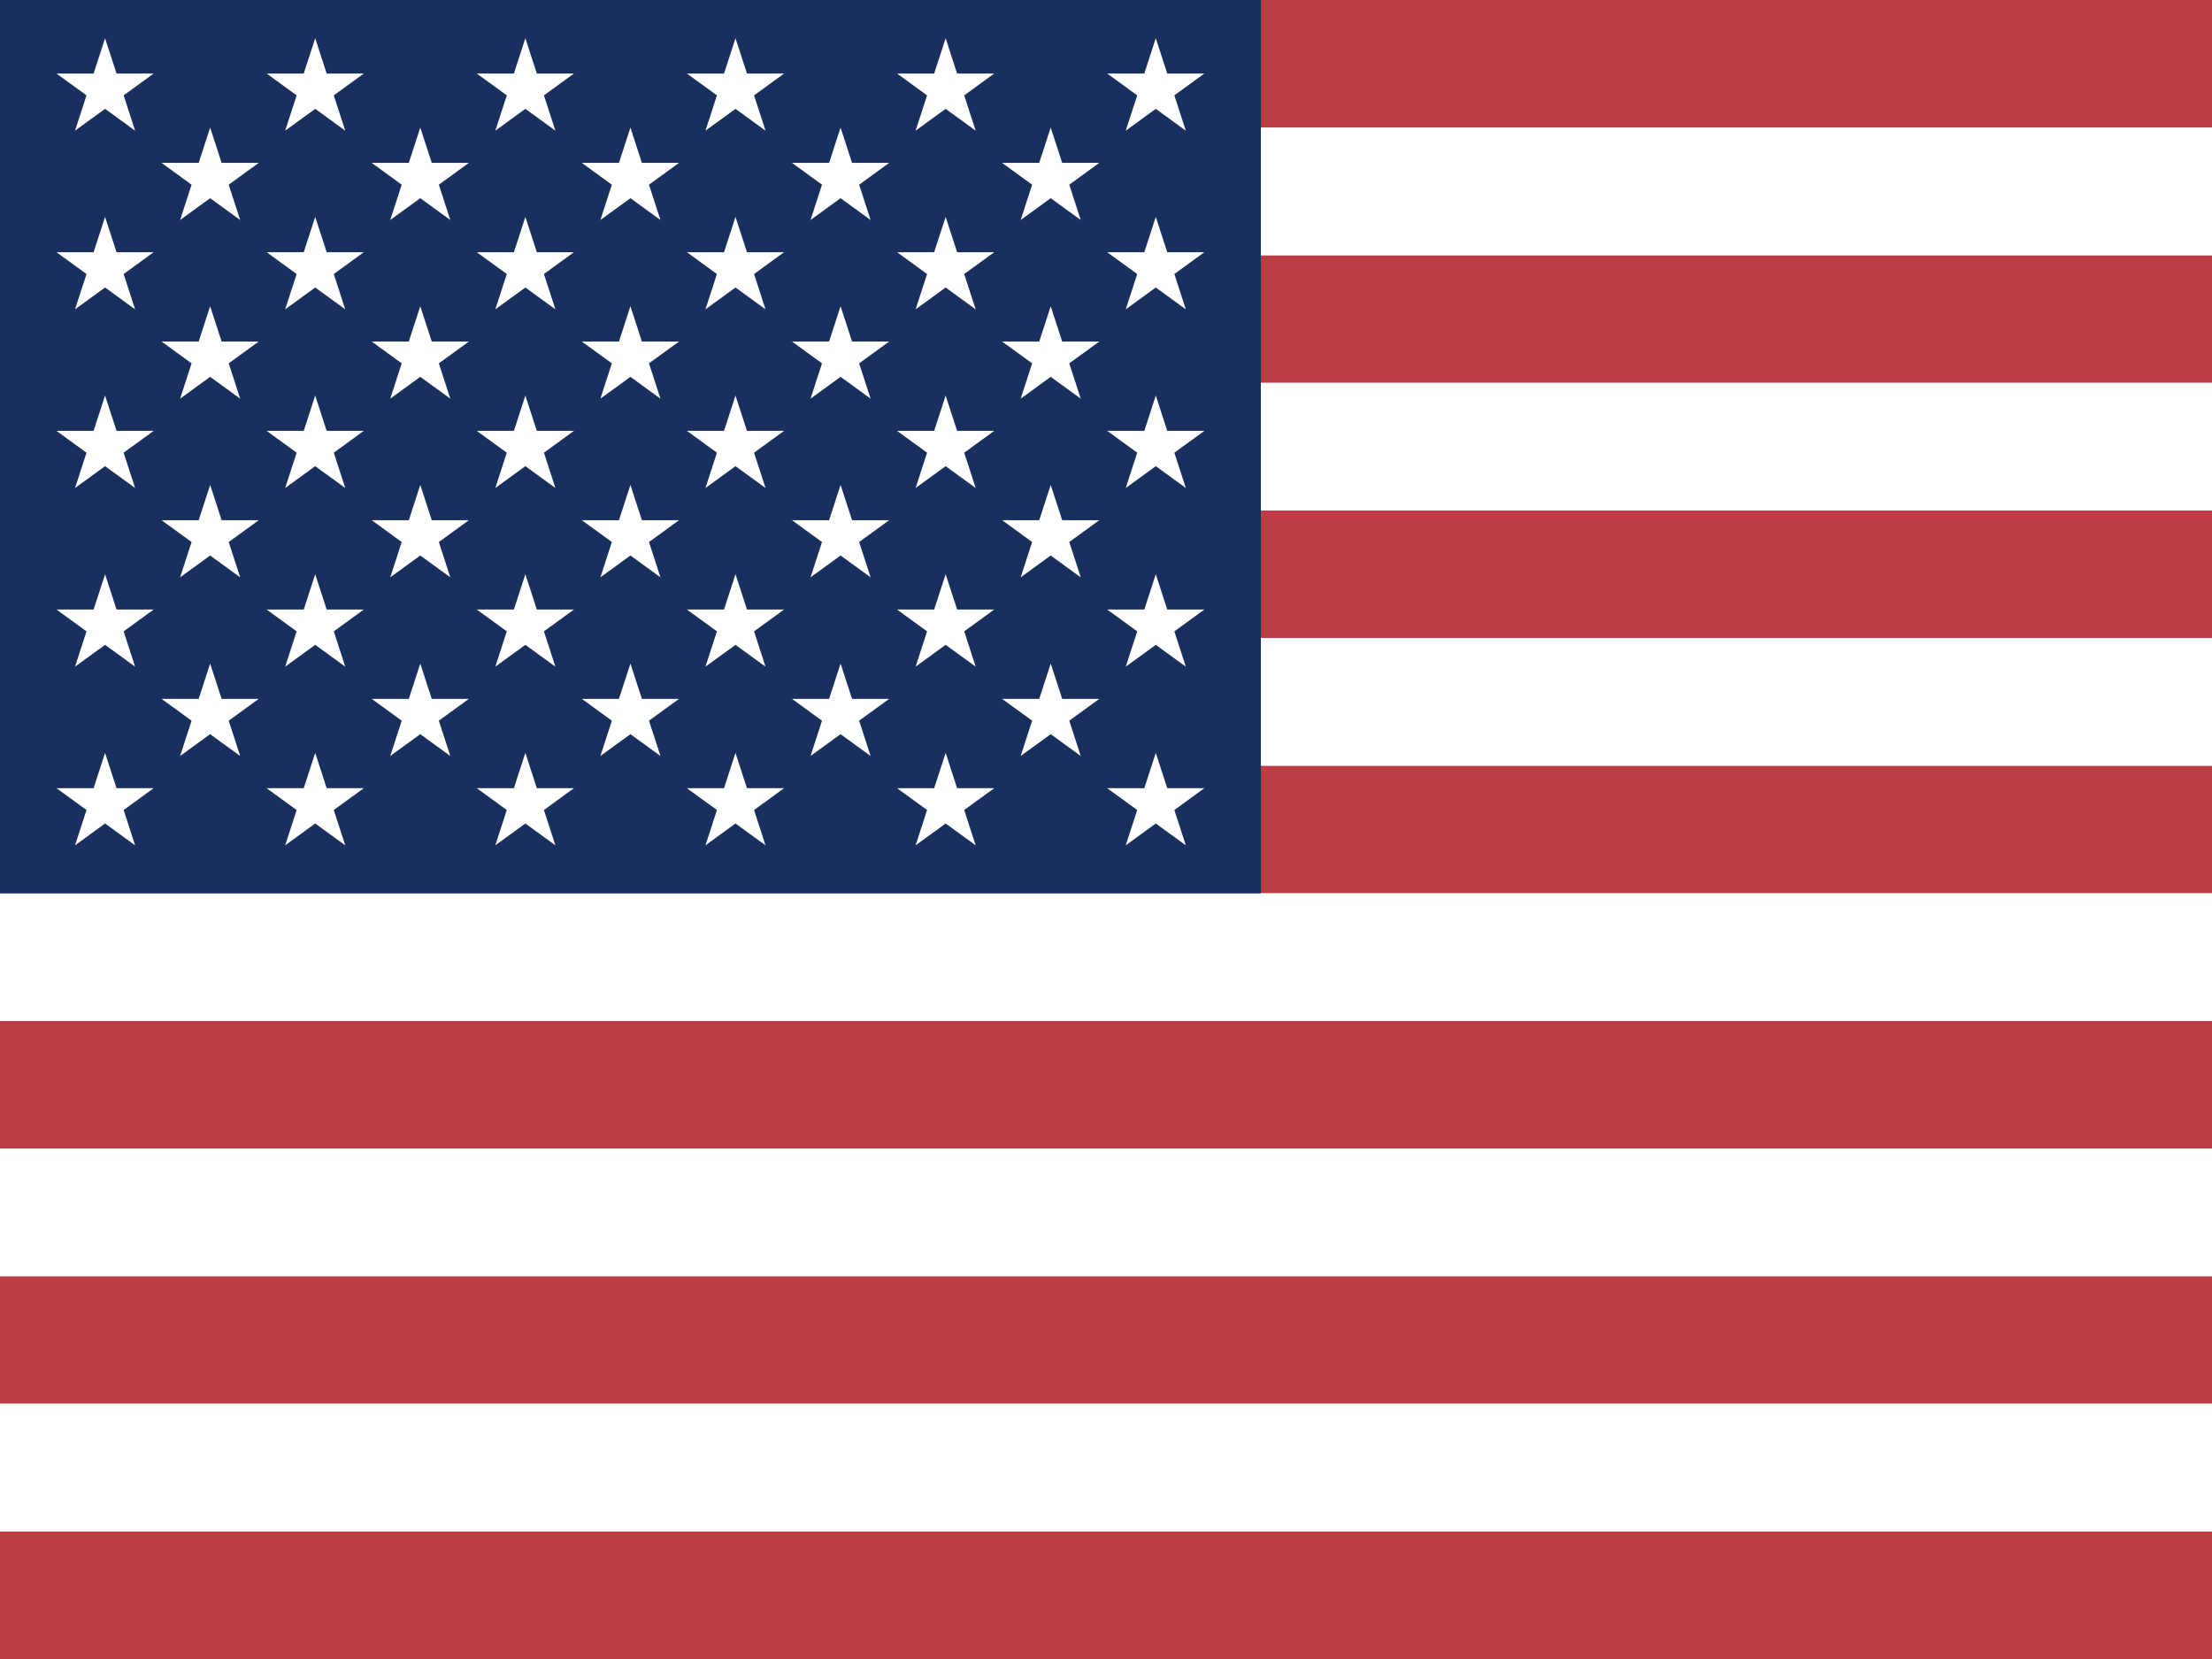
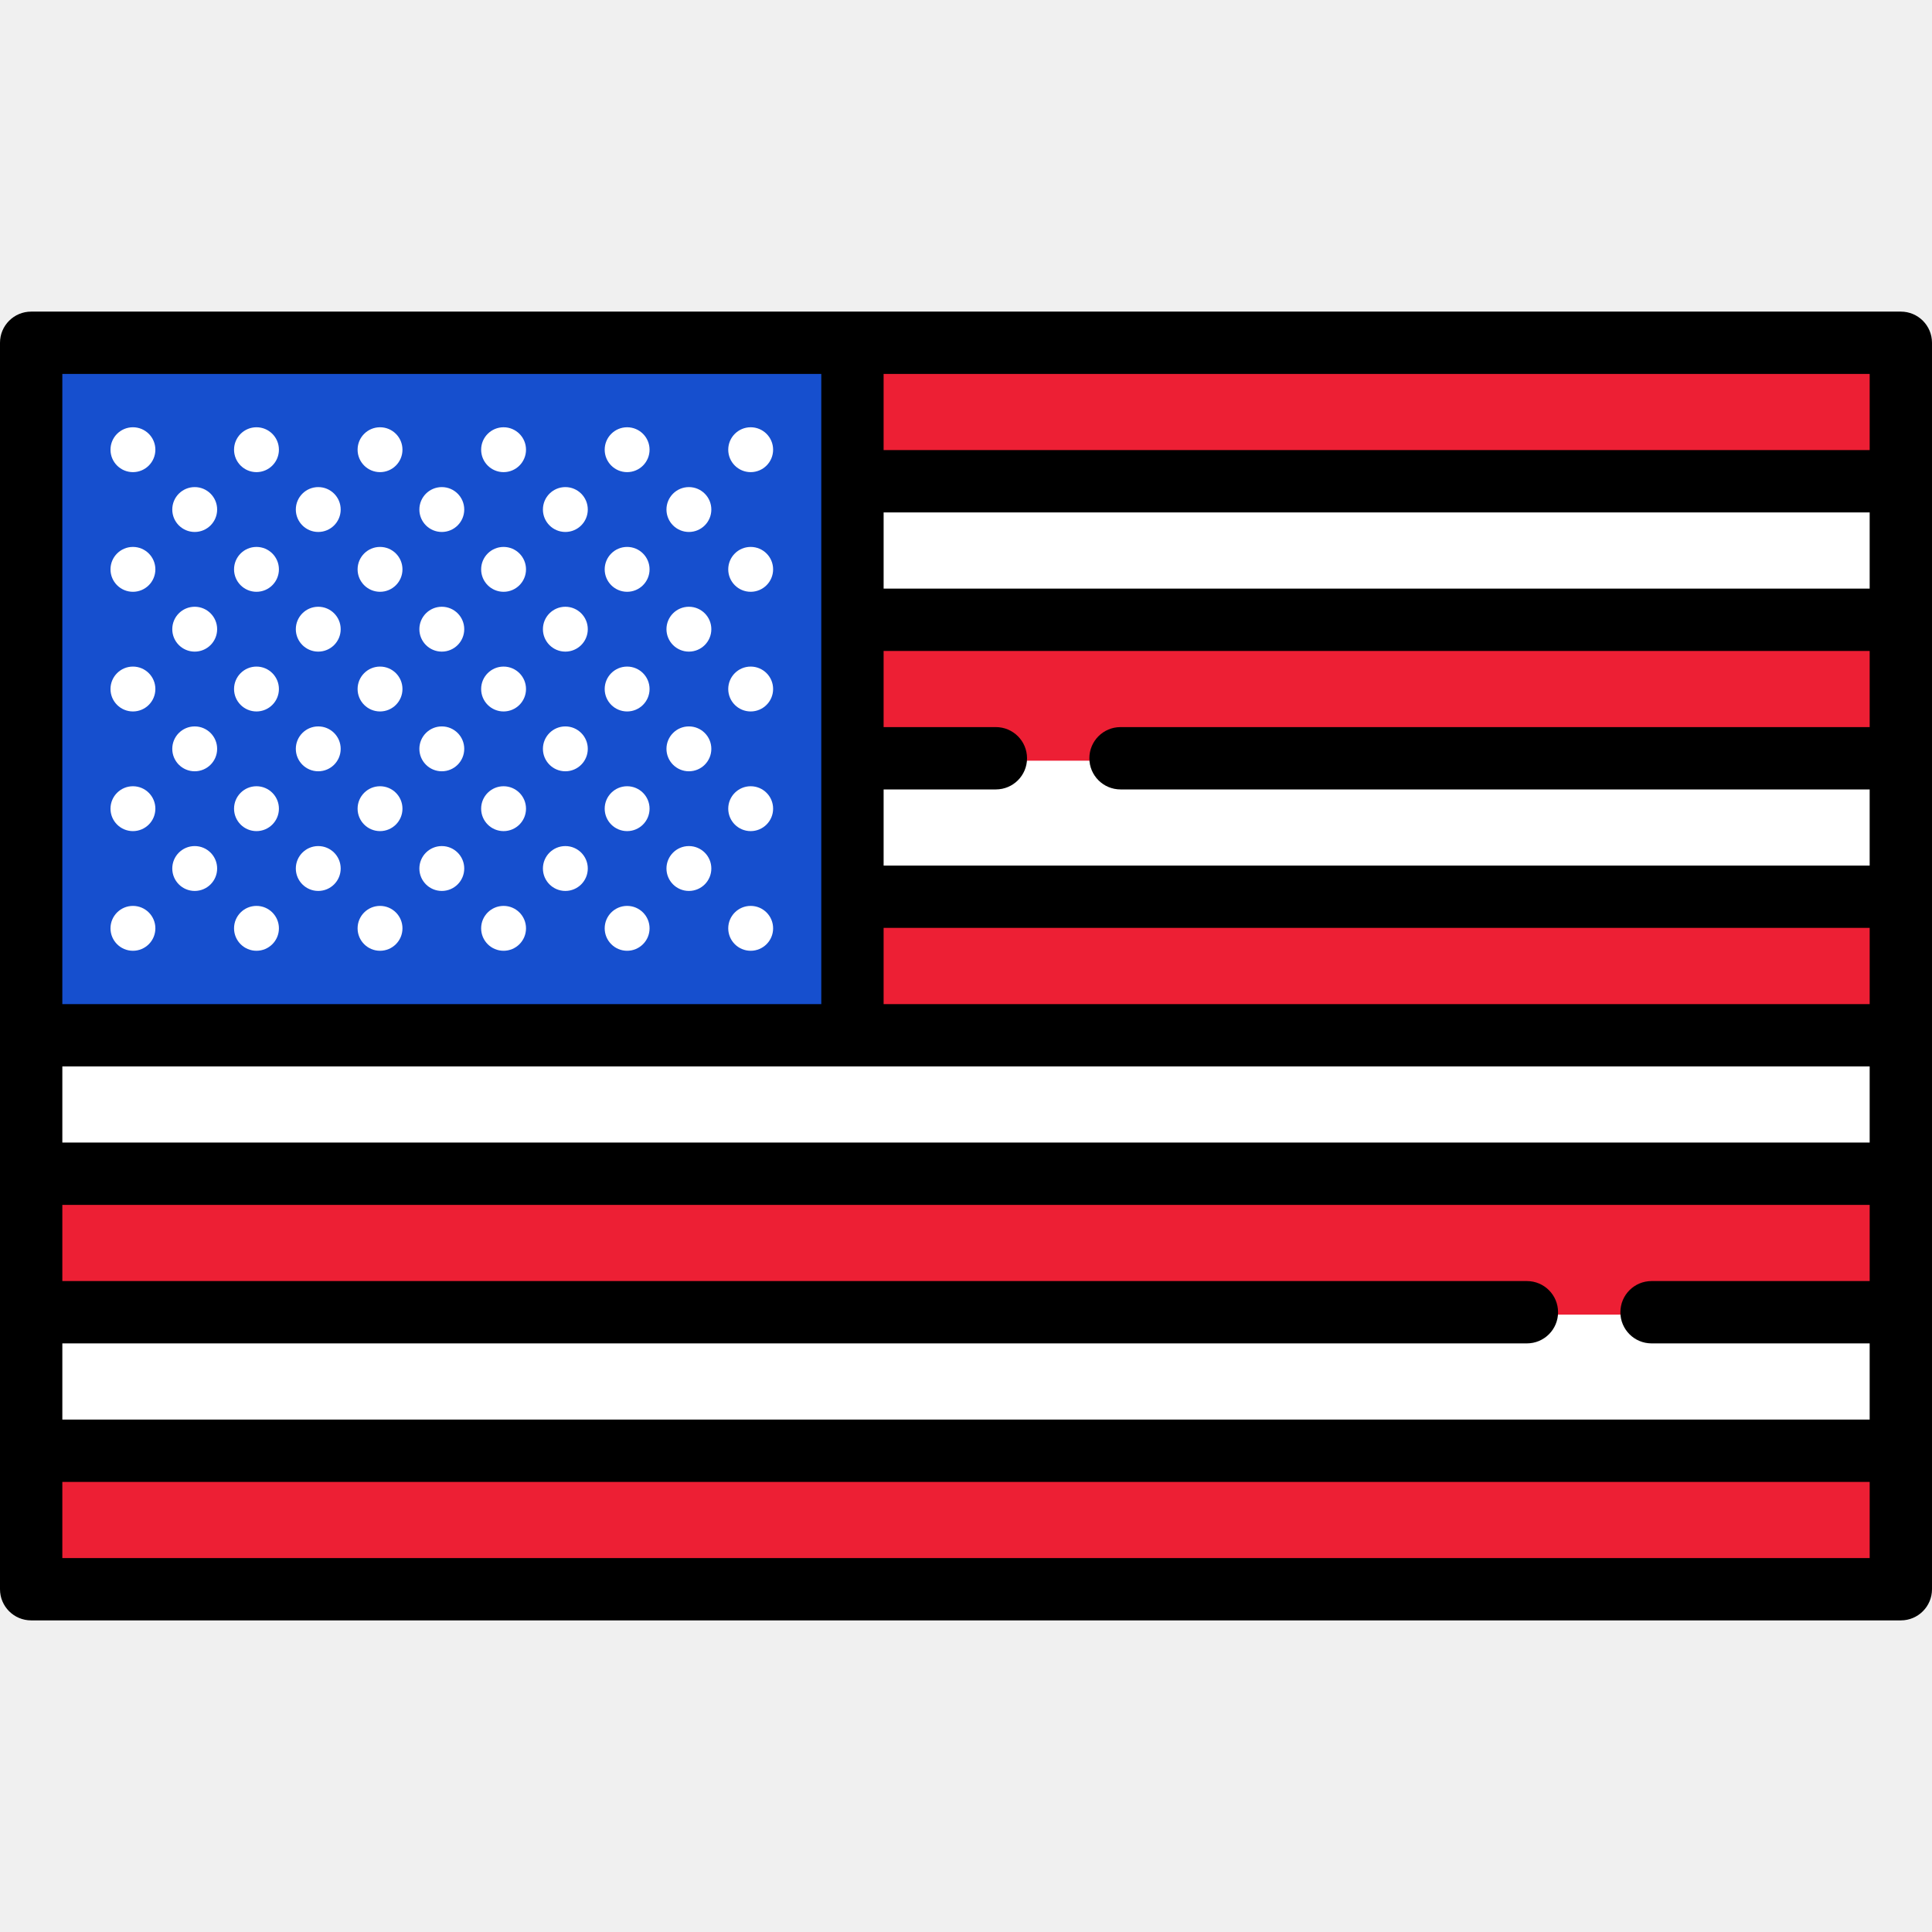
- <svg xmlns="http://www.w3.org/2000/svg" height="480" width="640" viewBox="0 0 640 480">
-   <g fill-rule="evenodd" transform="scale(.9375)">
-     <g stroke-width="1pt">
-       <path d="M0 0h972.81v39.385H0zm0 78.77h972.81v39.385H0zm0 78.77h972.81v39.385H0zm0 78.77h972.81v39.385H0zm0 78.77h972.81v39.385H0zm0 78.77h972.81v39.385H0zm0 78.77h972.81v39.385H0z" fill="#bd3d44" />
-       <path d="M0 39.385h972.81V78.77H0zm0 78.77h972.81v39.385H0zm0 78.77h972.81v39.385H0zm0 78.77h972.81v39.385H0zm0 78.77h972.81v39.385H0zm0 78.77h972.81v39.385H0z" fill="#fff" />
-     </g>
-     <path fill="#192f5d" d="M0 0h389.12v275.69H0z" />
-     <g fill="#fff">
-       <path d="M32.427 11.8l3.54 10.896h11.458l-9.27 6.735 3.541 10.896-9.27-6.734-9.268 6.734 3.54-10.896-9.269-6.735h11.457zm64.853 0l3.541 10.896h11.458l-9.27 6.735 3.541 10.896-9.27-6.734-9.268 6.734 3.54-10.896-9.269-6.735H93.74zm64.856 0l3.54 10.896h11.458l-9.27 6.735 3.541 10.896-9.269-6.734-9.269 6.734 3.54-10.896-9.269-6.735h11.458zm64.852 0l3.54 10.896h11.457l-9.269 6.735 3.54 10.896-9.268-6.734-9.27 6.734 3.541-10.896-9.27-6.735h11.458zm64.855 0l3.54 10.896h11.458l-9.27 6.735 3.541 10.896-9.27-6.734-9.268 6.734 3.54-10.896-9.269-6.735h11.457zm64.855 0l3.54 10.896h11.458l-9.27 6.735 3.541 10.896-9.269-6.734-9.27 6.734 3.542-10.896-9.27-6.735h11.458zM64.855 39.37l3.54 10.896h11.458L70.583 57l3.542 10.897-9.27-6.734-9.269 6.734L59.126 57l-9.269-6.734h11.458zm64.852 0l3.54 10.896h11.457L135.435 57l3.54 10.897-9.268-6.734-9.27 6.734L123.978 57l-9.27-6.734h11.458zm64.855 0l3.54 10.896h11.458L200.29 57l3.541 10.897-9.27-6.734-9.268 6.734L188.833 57l-9.269-6.734h11.457zm64.855 0l3.54 10.896h11.458L265.145 57l3.541 10.897-9.269-6.734-9.27 6.734L253.69 57l-9.27-6.734h11.458zm64.852 0l3.54 10.896h11.457L329.997 57l3.54 10.897-9.268-6.734-9.27 6.734L318.54 57l-9.27-6.734h11.458zM32.427 66.939l3.54 10.896h11.458l-9.27 6.735 3.541 10.896-9.27-6.734-9.268 6.734 3.54-10.896-9.269-6.735h11.457zm64.853 0l3.541 10.896h11.458l-9.27 6.735 3.541 10.896-9.27-6.734-9.268 6.734 3.54-10.896-9.269-6.735H93.74zm64.856 0l3.54 10.896h11.458l-9.27 6.735 3.541 10.896-9.269-6.734-9.269 6.734 3.54-10.896-9.269-6.735h11.458zm64.852 0l3.54 10.896h11.457l-9.269 6.735 3.54 10.896-9.268-6.734-9.27 6.734 3.541-10.896-9.27-6.735h11.458zm64.855 0l3.54 10.896h11.458l-9.27 6.735 3.541 10.896-9.27-6.734-9.268 6.734 3.54-10.896-9.269-6.735h11.457zm64.855 0l3.54 10.896h11.458l-9.27 6.735 3.541 10.896-9.269-6.734-9.27 6.734 3.542-10.896-9.27-6.735h11.458zM64.855 94.508l3.54 10.897h11.458l-9.27 6.734 3.542 10.897-9.27-6.734-9.269 6.734 3.54-10.897-9.269-6.734h11.458zm64.852 0l3.54 10.897h11.457l-9.269 6.734 3.54 10.897-9.268-6.734-9.27 6.734 3.541-10.897-9.27-6.734h11.458zm64.855 0l3.54 10.897h11.458l-9.27 6.734 3.541 10.897-9.27-6.734-9.268 6.734 3.54-10.897-9.269-6.734h11.457zm64.855 0l3.54 10.897h11.458l-9.27 6.734 3.541 10.897-9.269-6.734-9.27 6.734 3.542-10.897-9.27-6.734h11.458zm64.852 0l3.54 10.897h11.457l-9.269 6.734 3.54 10.897-9.268-6.734-9.27 6.734 3.541-10.897-9.27-6.734h11.458zM32.427 122.078l3.54 10.896h11.458l-9.27 6.735 3.541 10.896-9.27-6.734-9.268 6.734 3.54-10.896-9.269-6.735h11.457zm64.853 0l3.541 10.896h11.458l-9.27 6.735 3.541 10.896-9.27-6.734-9.268 6.734 3.54-10.896-9.269-6.735H93.74zm64.856 0l3.54 10.896h11.458l-9.27 6.735 3.541 10.896-9.269-6.734-9.269 6.734 3.54-10.896-9.269-6.735h11.458zm64.852 0l3.54 10.896h11.457l-9.269 6.735 3.54 10.896-9.268-6.734-9.27 6.734 3.541-10.896-9.27-6.735h11.458zm64.855 0l3.54 10.896h11.458l-9.27 6.735 3.541 10.896-9.27-6.734-9.268 6.734 3.54-10.896-9.269-6.735h11.457zm64.855 0l3.54 10.896h11.458l-9.27 6.735 3.541 10.896-9.269-6.734-9.27 6.734 3.542-10.896-9.27-6.735h11.458zM64.855 149.647l3.54 10.897h11.458l-9.27 6.734 3.542 10.897-9.27-6.734-9.269 6.734 3.54-10.897-9.269-6.734h11.458zm64.852 0l3.54 10.897h11.457l-9.269 6.734 3.54 10.897-9.268-6.734-9.27 6.734 3.541-10.897-9.27-6.734h11.458zm64.855 0l3.54 10.897h11.458l-9.27 6.734 3.541 10.897-9.27-6.734-9.268 6.734 3.54-10.897-9.269-6.734h11.457zm64.855 0l3.54 10.897h11.458l-9.27 6.734 3.541 10.897-9.269-6.734-9.27 6.734 3.542-10.897-9.27-6.734h11.458zm64.852 0l3.54 10.897h11.457l-9.269 6.734 3.54 10.897-9.268-6.734-9.27 6.734 3.541-10.897-9.27-6.734h11.458z" />
-       <g>
-         <path d="M32.427 177.217l3.54 10.896h11.458l-9.27 6.735 3.541 10.896-9.27-6.734-9.268 6.734 3.54-10.896-9.269-6.735h11.457zm64.853 0l3.541 10.896h11.458l-9.27 6.735 3.541 10.896-9.27-6.734-9.268 6.734 3.54-10.896-9.269-6.735H93.74zm64.856 0l3.54 10.896h11.458l-9.27 6.735 3.541 10.896-9.269-6.734-9.269 6.734 3.54-10.896-9.269-6.735h11.458zm64.852 0l3.54 10.896h11.457l-9.269 6.735 3.54 10.896-9.268-6.734-9.27 6.734 3.541-10.896-9.27-6.735h11.458zm64.855 0l3.54 10.896h11.458l-9.27 6.735 3.541 10.896-9.27-6.734-9.268 6.734 3.54-10.896-9.269-6.735h11.457zm64.855 0l3.54 10.896h11.458l-9.27 6.735 3.541 10.896-9.269-6.734-9.27 6.734 3.542-10.896-9.27-6.735h11.458zM64.855 204.786l3.54 10.897h11.458l-9.27 6.734 3.542 10.897-9.27-6.734-9.269 6.734 3.54-10.897-9.269-6.734h11.458zm64.852 0l3.54 10.897h11.457l-9.269 6.734 3.54 10.897-9.268-6.734-9.27 6.734 3.541-10.897-9.27-6.734h11.458zm64.855 0l3.54 10.897h11.458l-9.27 6.734 3.541 10.897-9.27-6.734-9.268 6.734 3.54-10.897-9.269-6.734h11.457zm64.855 0l3.54 10.897h11.458l-9.27 6.734 3.541 10.897-9.269-6.734-9.27 6.734 3.542-10.897-9.27-6.734h11.458zm64.852 0l3.54 10.897h11.457l-9.269 6.734 3.54 10.897-9.268-6.734-9.27 6.734 3.541-10.897-9.27-6.734h11.458z" />
-       </g>
-       <g>
-         <path d="M32.427 232.356l3.54 10.896h11.458l-9.27 6.735 3.541 10.896-9.27-6.734-9.268 6.734 3.54-10.896-9.269-6.735h11.457zm64.853 0l3.541 10.896h11.458l-9.27 6.735 3.541 10.896-9.27-6.734-9.268 6.734 3.54-10.896-9.269-6.735H93.74zm64.856 0l3.54 10.896h11.458l-9.27 6.735 3.541 10.896-9.269-6.734-9.269 6.734 3.54-10.896-9.269-6.735h11.458zm64.852 0l3.54 10.896h11.457l-9.269 6.735 3.54 10.896-9.268-6.734-9.27 6.734 3.541-10.896-9.27-6.735h11.458zm64.855 0l3.54 10.896h11.458l-9.27 6.735 3.541 10.896-9.27-6.734-9.268 6.734 3.54-10.896-9.269-6.735h11.457zm64.855 0l3.54 10.896h11.458l-9.27 6.735 3.541 10.896-9.269-6.734-9.27 6.734 3.542-10.896-9.27-6.735h11.458z" />
-       </g>
-     </g>
+ <svg xmlns="http://www.w3.org/2000/svg" version="1.1" id="Capa_1" x="0px" y="0px" width="800px" height="800px" viewBox="0 0 800 800" enable-background="new 0 0 800 800" xml:space="preserve">
+   <g>
+     <path fill="#FFFFFF" d="M412.37,326.882h-46.486v31.535h408.31v-31.535H463.982c-7.126,0-12.902-5.775-12.902-12.903h-25.807   C425.273,321.106,419.496,326.882,412.37,326.882z" />
+     <path fill="#FFFFFF" d="M645.161,543.363c0,7.128-5.777,12.903-12.903,12.903H25.807v31.553h748.387v-31.553h-90.322   c-7.126,0-12.903-5.775-12.903-12.903l0,0H645.161L645.161,543.363z" />
+     <rect x="25.807" y="441.583" fill="#FFFFFF" width="748.387" height="31.535" />
+     <rect x="365.884" y="212.181" fill="#FFFFFF" width="408.31" height="31.553" />
+     <rect x="24.807" y="612.626" fill="#ED1F34" width="750.387" height="33.535" />
+     <rect x="25.807" y="613.626" fill="#ED1F34" width="748.387" height="31.535" />
+     <path fill="#ED1F34" d="M644.161,544.363v-1c0-6.563-5.34-11.903-11.903-11.903H24.807v-33.535h750.387v33.535h-91.322   c-6.563,0-11.903,5.34-11.903,11.903v1H644.161z" />
+     <path fill="#ED1F34" d="M25.807,498.925v31.535h606.451c7.126,0,12.903,5.775,12.903,12.903h25.807   c0-7.128,5.777-12.903,12.903-12.903h90.322v-31.535H25.807z" />
+     <rect x="364.884" y="383.224" fill="#ED1F34" width="410.31" height="33.553" />
+     <rect x="365.884" y="384.224" fill="#ED1F34" width="408.31" height="31.553" />
+     <path fill="#ED1F34" d="M424.273,314.979v-1c0-6.563-5.34-11.903-11.903-11.903h-47.486V268.54h410.31v33.535H463.982   c-6.563,0-11.902,5.34-11.902,11.903v1H424.273z" />
+     <path fill="#ED1F34" d="M365.884,269.54v31.535h46.486c7.126,0,12.903,5.775,12.903,12.903h25.807   c0-7.128,5.776-12.903,12.902-12.903h310.211V269.54H365.884z" />
+     <rect x="364.884" y="153.839" fill="#ED1F34" width="410.31" height="33.535" />
+     <rect x="365.884" y="154.839" fill="#ED1F34" width="408.31" height="31.535" />
+     <path fill="#164FCE" d="M24.807,416.776V153.839h316.271v262.938H24.807z M310.839,376.114c-4.571,0-8.29,3.719-8.29,8.291   s3.719,8.291,8.29,8.291s8.29-3.719,8.29-8.291S315.41,376.114,310.839,376.114z M259.68,376.114c-4.571,0-8.291,3.719-8.291,8.291   s3.719,8.291,8.291,8.291s8.29-3.719,8.29-8.291S264.251,376.114,259.68,376.114z M208.521,376.114   c-4.571,0-8.291,3.719-8.291,8.291s3.719,8.291,8.291,8.291s8.29-3.719,8.29-8.291S213.093,376.114,208.521,376.114z    M157.363,376.114c-4.571,0-8.291,3.719-8.291,8.291s3.719,8.291,8.291,8.291s8.29-3.719,8.29-8.291   S161.934,376.114,157.363,376.114z M106.204,376.114c-4.571,0-8.291,3.719-8.291,8.291s3.719,8.291,8.291,8.291   s8.29-3.719,8.29-8.291S110.775,376.114,106.204,376.114z M55.045,376.114c-4.571,0-8.29,3.719-8.29,8.291s3.719,8.291,8.29,8.291   s8.291-3.719,8.291-8.291S59.616,376.114,55.045,376.114z M285.259,351.34c-4.571,0-8.29,3.719-8.29,8.29s3.719,8.291,8.29,8.291   s8.291-3.719,8.291-8.291S289.831,351.34,285.259,351.34z M234.101,351.34c-4.571,0-8.29,3.719-8.29,8.29s3.719,8.291,8.29,8.291   s8.291-3.719,8.291-8.291S238.672,351.34,234.101,351.34z M182.942,351.34c-4.571,0-8.291,3.719-8.291,8.29   s3.719,8.291,8.291,8.291s8.291-3.719,8.291-8.291S187.513,351.34,182.942,351.34z M131.783,351.34   c-4.571,0-8.291,3.719-8.291,8.29s3.719,8.291,8.291,8.291s8.291-3.719,8.291-8.291S136.354,351.34,131.783,351.34z M80.625,351.34   c-4.571,0-8.291,3.719-8.291,8.29s3.719,8.291,8.291,8.291s8.291-3.719,8.291-8.291S85.196,351.34,80.625,351.34z M310.839,326.565   c-4.571,0-8.29,3.718-8.29,8.289c0,4.571,3.719,8.291,8.29,8.291s8.29-3.719,8.29-8.291   C319.129,330.284,315.41,326.565,310.839,326.565z M259.68,326.565c-4.571,0-8.291,3.718-8.291,8.289   c0,4.571,3.719,8.291,8.291,8.291s8.29-3.719,8.29-8.291C267.97,330.284,264.251,326.565,259.68,326.565z M208.521,326.565   c-4.571,0-8.291,3.718-8.291,8.289c0,4.571,3.719,8.291,8.291,8.291s8.29-3.719,8.29-8.291   C216.812,330.284,213.093,326.565,208.521,326.565z M157.363,326.565c-4.571,0-8.291,3.718-8.291,8.289   c0,4.571,3.719,8.291,8.291,8.291s8.29-3.719,8.29-8.291C165.653,330.284,161.934,326.565,157.363,326.565z M106.204,326.565   c-4.571,0-8.291,3.718-8.291,8.289c0,4.571,3.719,8.291,8.291,8.291s8.29-3.719,8.29-8.291   C114.494,330.284,110.775,326.565,106.204,326.565z M55.045,326.565c-4.571,0-8.29,3.718-8.29,8.289   c0,4.571,3.719,8.291,8.29,8.291s8.291-3.719,8.291-8.291C63.335,330.284,59.616,326.565,55.045,326.565z M285.259,301.792   c-4.571,0-8.29,3.719-8.29,8.29s3.719,8.291,8.29,8.291s8.291-3.719,8.291-8.291S289.831,301.792,285.259,301.792z    M234.101,301.792c-4.571,0-8.29,3.719-8.29,8.29s3.719,8.291,8.29,8.291s8.291-3.719,8.291-8.291S238.672,301.792,234.101,301.792   z M182.942,301.792c-4.571,0-8.291,3.719-8.291,8.29s3.719,8.291,8.291,8.291s8.291-3.719,8.291-8.291   S187.513,301.792,182.942,301.792z M131.783,301.792c-4.571,0-8.291,3.719-8.291,8.29s3.719,8.291,8.291,8.291   s8.291-3.719,8.291-8.291S136.354,301.792,131.783,301.792z M80.625,301.792c-4.571,0-8.291,3.719-8.291,8.29   s3.719,8.291,8.291,8.291s8.291-3.719,8.291-8.291S85.196,301.792,80.625,301.792z M310.839,277.017   c-4.571,0-8.29,3.719-8.29,8.291s3.719,8.29,8.29,8.29s8.29-3.719,8.29-8.29S315.41,277.017,310.839,277.017z M259.68,277.017   c-4.571,0-8.291,3.719-8.291,8.291s3.719,8.29,8.291,8.29s8.29-3.719,8.29-8.29S264.251,277.017,259.68,277.017z M208.521,277.017   c-4.571,0-8.291,3.719-8.291,8.291s3.719,8.29,8.291,8.29s8.29-3.719,8.29-8.29S213.093,277.017,208.521,277.017z M157.363,277.017   c-4.571,0-8.291,3.719-8.291,8.291s3.719,8.29,8.291,8.29s8.29-3.719,8.29-8.29S161.934,277.017,157.363,277.017z M106.204,277.017   c-4.571,0-8.291,3.719-8.291,8.291s3.719,8.29,8.291,8.29s8.29-3.719,8.29-8.29S110.775,277.017,106.204,277.017z M55.045,277.017   c-4.571,0-8.29,3.719-8.29,8.291s3.719,8.29,8.29,8.29s8.291-3.719,8.291-8.29S59.616,277.017,55.045,277.017z M285.259,252.243   c-4.571,0-8.29,3.719-8.29,8.29s3.719,8.291,8.29,8.291s8.291-3.719,8.291-8.291S289.831,252.243,285.259,252.243z    M234.101,252.243c-4.571,0-8.29,3.719-8.29,8.29s3.719,8.291,8.29,8.291s8.291-3.719,8.291-8.291S238.672,252.243,234.101,252.243   z M182.942,252.243c-4.571,0-8.291,3.719-8.291,8.29s3.719,8.291,8.291,8.291s8.291-3.719,8.291-8.291   S187.513,252.243,182.942,252.243z M131.783,252.243c-4.571,0-8.291,3.719-8.291,8.29s3.719,8.291,8.291,8.291   s8.291-3.719,8.291-8.291S136.354,252.243,131.783,252.243z M80.625,252.243c-4.571,0-8.291,3.719-8.291,8.29   s3.719,8.291,8.291,8.291s8.291-3.719,8.291-8.291S85.196,252.243,80.625,252.243z M310.839,227.469   c-4.571,0-8.29,3.719-8.29,8.291s3.719,8.29,8.29,8.29s8.29-3.719,8.29-8.29S315.41,227.469,310.839,227.469z M259.68,227.469   c-4.571,0-8.291,3.719-8.291,8.291s3.719,8.29,8.291,8.29s8.29-3.719,8.29-8.29S264.251,227.469,259.68,227.469z M208.521,227.469   c-4.571,0-8.291,3.719-8.291,8.291s3.719,8.29,8.291,8.29s8.29-3.719,8.29-8.29S213.093,227.469,208.521,227.469z M157.363,227.469   c-4.571,0-8.291,3.719-8.291,8.291s3.719,8.29,8.291,8.29s8.29-3.719,8.29-8.29S161.934,227.469,157.363,227.469z M106.204,227.469   c-4.571,0-8.291,3.719-8.291,8.291s3.719,8.29,8.291,8.29s8.29-3.719,8.29-8.29S110.775,227.469,106.204,227.469z M55.045,227.469   c-4.571,0-8.29,3.719-8.29,8.291s3.719,8.29,8.29,8.29s8.291-3.719,8.291-8.29S59.616,227.469,55.045,227.469z M285.259,202.695   c-4.571,0-8.29,3.719-8.29,8.29s3.719,8.291,8.29,8.291s8.291-3.719,8.291-8.291S289.831,202.695,285.259,202.695z    M234.101,202.695c-4.571,0-8.29,3.719-8.29,8.29s3.719,8.291,8.29,8.291s8.291-3.719,8.291-8.291S238.672,202.695,234.101,202.695   z M182.942,202.695c-4.571,0-8.291,3.719-8.291,8.29s3.719,8.291,8.291,8.291s8.291-3.719,8.291-8.291   S187.513,202.695,182.942,202.695z M131.783,202.695c-4.571,0-8.291,3.719-8.291,8.29s3.719,8.291,8.291,8.291   s8.291-3.719,8.291-8.291S136.354,202.695,131.783,202.695z M80.625,202.695c-4.571,0-8.291,3.719-8.291,8.29   s3.719,8.291,8.291,8.291s8.291-3.719,8.291-8.291S85.196,202.695,80.625,202.695z M310.839,177.92c-4.571,0-8.29,3.719-8.29,8.291   s3.719,8.29,8.29,8.29s8.29-3.719,8.29-8.29S315.41,177.92,310.839,177.92z M259.68,177.92c-4.571,0-8.291,3.719-8.291,8.291   s3.719,8.29,8.291,8.29s8.29-3.719,8.29-8.29S264.251,177.92,259.68,177.92z M208.521,177.92c-4.571,0-8.291,3.719-8.291,8.291   s3.719,8.29,8.291,8.29s8.29-3.719,8.29-8.29S213.093,177.92,208.521,177.92z M157.363,177.92c-4.571,0-8.291,3.719-8.291,8.291   s3.719,8.29,8.291,8.29s8.29-3.719,8.29-8.29S161.934,177.92,157.363,177.92z M106.204,177.92c-4.571,0-8.291,3.719-8.291,8.291   s3.719,8.29,8.291,8.29s8.29-3.719,8.29-8.29S110.775,177.92,106.204,177.92z M55.045,177.92c-4.571,0-8.29,3.719-8.29,8.291   s3.719,8.29,8.29,8.29s8.291-3.719,8.291-8.29S59.616,177.92,55.045,177.92z" />
+     <path fill="#164FCE" d="M25.807,415.776h314.271V154.839H25.807V415.776z M310.839,176.92c5.13,0,9.29,4.158,9.29,9.291   c0,5.13-4.16,9.29-9.29,9.29c-5.131,0-9.29-4.16-9.29-9.29C301.549,181.079,305.707,176.92,310.839,176.92z M310.839,226.469   c5.13,0,9.29,4.16,9.29,9.291s-4.16,9.29-9.29,9.29c-5.131,0-9.29-4.158-9.29-9.29   C301.549,230.629,305.707,226.469,310.839,226.469z M310.839,276.017c5.13,0,9.29,4.159,9.29,9.291s-4.16,9.29-9.29,9.29   c-5.131,0-9.29-4.158-9.29-9.29S305.707,276.017,310.839,276.017z M310.839,325.565c5.13,0,9.29,4.158,9.29,9.289   s-4.16,9.291-9.29,9.291c-5.131,0-9.29-4.158-9.29-9.291C301.549,329.726,305.707,325.565,310.839,325.565z M310.839,375.114   c5.13,0,9.29,4.159,9.29,9.291s-4.16,9.291-9.29,9.291c-5.131,0-9.29-4.159-9.29-9.291S305.707,375.114,310.839,375.114z    M285.259,201.695c5.13,0,9.291,4.158,9.291,9.29c0,5.132-4.16,9.291-9.291,9.291s-9.29-4.158-9.29-9.291   C275.969,205.853,280.127,201.695,285.259,201.695z M285.259,251.243c5.13,0,9.291,4.158,9.291,9.29c0,5.13-4.16,9.291-9.291,9.291   s-9.29-4.16-9.29-9.291S280.127,251.243,285.259,251.243z M285.259,300.792c5.13,0,9.291,4.16,9.291,9.29s-4.16,9.291-9.291,9.291   s-9.29-4.158-9.29-9.291C275.969,304.951,280.127,300.792,285.259,300.792z M285.259,350.34c5.13,0,9.291,4.158,9.291,9.29   c0,5.132-4.16,9.291-9.291,9.291s-9.29-4.158-9.29-9.291C275.969,354.498,280.127,350.34,285.259,350.34z M259.68,176.92   c5.13,0,9.29,4.158,9.29,9.291c0,5.13-4.16,9.29-9.29,9.29s-9.291-4.16-9.291-9.29C250.39,181.079,254.55,176.92,259.68,176.92z    M259.68,226.469c5.13,0,9.29,4.16,9.29,9.291s-4.16,9.29-9.29,9.29s-9.291-4.158-9.291-9.29   C250.39,230.629,254.55,226.469,259.68,226.469z M259.68,276.017c5.13,0,9.29,4.159,9.29,9.291s-4.16,9.29-9.29,9.29   s-9.291-4.158-9.291-9.29S254.55,276.017,259.68,276.017z M259.68,325.565c5.13,0,9.29,4.158,9.29,9.289s-4.16,9.291-9.29,9.291   s-9.291-4.158-9.291-9.291C250.39,329.726,254.55,325.565,259.68,325.565z M259.68,375.114c5.13,0,9.29,4.159,9.29,9.291   s-4.16,9.291-9.29,9.291s-9.291-4.159-9.291-9.291S254.55,375.114,259.68,375.114z M234.101,201.695c5.13,0,9.291,4.158,9.291,9.29   c0,5.132-4.16,9.291-9.291,9.291s-9.29-4.158-9.29-9.291C224.811,205.853,228.97,201.695,234.101,201.695z M234.101,251.243   c5.13,0,9.291,4.158,9.291,9.29c0,5.13-4.16,9.291-9.291,9.291s-9.29-4.16-9.29-9.291S228.97,251.243,234.101,251.243z    M234.101,300.792c5.13,0,9.291,4.16,9.291,9.29s-4.16,9.291-9.291,9.291s-9.29-4.158-9.29-9.291   C224.811,304.951,228.97,300.792,234.101,300.792z M234.101,350.34c5.13,0,9.291,4.158,9.291,9.29c0,5.132-4.16,9.291-9.291,9.291   s-9.29-4.158-9.29-9.291C224.811,354.498,228.97,350.34,234.101,350.34z M208.521,176.92c5.13,0,9.29,4.158,9.29,9.291   c0,5.13-4.16,9.29-9.29,9.29c-5.13,0-9.291-4.16-9.291-9.29C199.231,181.079,203.391,176.92,208.521,176.92z M208.521,226.469   c5.13,0,9.29,4.16,9.29,9.291s-4.16,9.29-9.29,9.29c-5.13,0-9.291-4.158-9.291-9.29   C199.231,230.629,203.391,226.469,208.521,226.469z M208.521,276.017c5.13,0,9.29,4.159,9.29,9.291s-4.16,9.29-9.29,9.29   c-5.13,0-9.291-4.158-9.291-9.29S203.391,276.017,208.521,276.017z M208.521,325.565c5.13,0,9.29,4.158,9.29,9.289   s-4.16,9.291-9.29,9.291c-5.13,0-9.291-4.158-9.291-9.291C199.231,329.726,203.391,325.565,208.521,325.565z M208.521,375.114   c5.13,0,9.29,4.159,9.29,9.291s-4.16,9.291-9.29,9.291c-5.13,0-9.291-4.159-9.291-9.291S203.391,375.114,208.521,375.114z    M182.942,201.695c5.13,0,9.291,4.158,9.291,9.29c0,5.132-4.16,9.291-9.291,9.291s-9.291-4.158-9.291-9.291   C173.651,205.853,177.812,201.695,182.942,201.695z M182.942,251.243c5.13,0,9.291,4.158,9.291,9.29c0,5.13-4.16,9.291-9.291,9.291   s-9.291-4.16-9.291-9.291S177.812,251.243,182.942,251.243z M182.942,300.792c5.13,0,9.291,4.16,9.291,9.29   s-4.16,9.291-9.291,9.291s-9.291-4.158-9.291-9.291C173.651,304.951,177.812,300.792,182.942,300.792z M182.942,350.34   c5.13,0,9.291,4.158,9.291,9.29c0,5.132-4.16,9.291-9.291,9.291s-9.291-4.158-9.291-9.291   C173.651,354.498,177.812,350.34,182.942,350.34z M157.363,176.92c5.13,0,9.29,4.158,9.29,9.291c0,5.13-4.16,9.29-9.29,9.29   s-9.291-4.16-9.291-9.29C148.072,181.079,152.232,176.92,157.363,176.92z M157.363,226.469c5.13,0,9.29,4.16,9.29,9.291   s-4.16,9.29-9.29,9.29s-9.291-4.158-9.291-9.29C148.072,230.629,152.232,226.469,157.363,226.469z M157.363,276.017   c5.13,0,9.29,4.159,9.29,9.291s-4.16,9.29-9.29,9.29s-9.291-4.158-9.291-9.29S152.232,276.017,157.363,276.017z M157.363,325.565   c5.13,0,9.29,4.158,9.29,9.289s-4.16,9.291-9.29,9.291s-9.291-4.158-9.291-9.291C148.072,329.726,152.232,325.565,157.363,325.565z    M157.363,375.114c5.13,0,9.29,4.159,9.29,9.291s-4.16,9.291-9.29,9.291s-9.291-4.159-9.291-9.291S152.232,375.114,157.363,375.114   z M131.783,201.695c5.13,0,9.291,4.158,9.291,9.29c0,5.132-4.16,9.291-9.291,9.291s-9.291-4.158-9.291-9.291   C122.493,205.853,126.653,201.695,131.783,201.695z M131.783,251.243c5.13,0,9.291,4.158,9.291,9.29c0,5.13-4.16,9.291-9.291,9.291   s-9.291-4.16-9.291-9.291S126.653,251.243,131.783,251.243z M131.783,300.792c5.13,0,9.291,4.16,9.291,9.29   s-4.16,9.291-9.291,9.291s-9.291-4.158-9.291-9.291C122.493,304.951,126.653,300.792,131.783,300.792z M131.783,350.34   c5.13,0,9.291,4.158,9.291,9.29c0,5.132-4.16,9.291-9.291,9.291s-9.291-4.158-9.291-9.291   C122.493,354.498,126.653,350.34,131.783,350.34z M106.204,176.92c5.13,0,9.29,4.158,9.29,9.291c0,5.13-4.16,9.29-9.29,9.29   c-5.13,0-9.291-4.16-9.291-9.29C96.914,181.079,101.074,176.92,106.204,176.92z M106.204,226.469c5.13,0,9.29,4.16,9.29,9.291   s-4.16,9.29-9.29,9.29c-5.13,0-9.291-4.158-9.291-9.29C96.914,230.629,101.074,226.469,106.204,226.469z M106.204,276.017   c5.13,0,9.29,4.159,9.29,9.291s-4.16,9.29-9.29,9.29c-5.13,0-9.291-4.158-9.291-9.29S101.074,276.017,106.204,276.017z    M106.204,325.565c5.13,0,9.29,4.158,9.29,9.289s-4.16,9.291-9.29,9.291c-5.13,0-9.291-4.158-9.291-9.291   C96.914,329.726,101.074,325.565,106.204,325.565z M106.204,375.114c5.13,0,9.29,4.159,9.29,9.291s-4.16,9.291-9.29,9.291   c-5.13,0-9.291-4.159-9.291-9.291S101.074,375.114,106.204,375.114z M80.625,201.695c5.13,0,9.291,4.158,9.291,9.29   c0,5.132-4.16,9.291-9.291,9.291s-9.291-4.158-9.291-9.291C71.334,205.853,75.494,201.695,80.625,201.695z M80.625,251.243   c5.13,0,9.291,4.158,9.291,9.29c0,5.13-4.16,9.291-9.291,9.291s-9.291-4.16-9.291-9.291S75.494,251.243,80.625,251.243z    M80.625,300.792c5.13,0,9.291,4.16,9.291,9.29s-4.16,9.291-9.291,9.291s-9.291-4.158-9.291-9.291   C71.334,304.951,75.494,300.792,80.625,300.792z M80.625,350.34c5.13,0,9.291,4.158,9.291,9.29c0,5.132-4.16,9.291-9.291,9.291   s-9.291-4.158-9.291-9.291C71.334,354.498,75.494,350.34,80.625,350.34z M55.045,176.92c5.13,0,9.291,4.158,9.291,9.291   c0,5.13-4.16,9.29-9.291,9.29c-5.13,0-9.29-4.16-9.29-9.29C45.755,181.079,49.915,176.92,55.045,176.92z M55.045,226.469   c5.13,0,9.291,4.16,9.291,9.291s-4.16,9.29-9.291,9.29c-5.13,0-9.29-4.158-9.29-9.29C45.755,230.629,49.915,226.469,55.045,226.469   z M55.045,276.017c5.13,0,9.291,4.159,9.291,9.291s-4.16,9.29-9.291,9.29c-5.13,0-9.29-4.158-9.29-9.29   S49.915,276.017,55.045,276.017z M55.045,325.565c5.13,0,9.291,4.158,9.291,9.289s-4.16,9.291-9.291,9.291   c-5.13,0-9.29-4.158-9.29-9.291C45.755,329.726,49.915,325.565,55.045,325.565z M55.045,375.114c5.13,0,9.291,4.159,9.291,9.291   s-4.16,9.291-9.291,9.291c-5.13,0-9.29-4.159-9.29-9.291S49.915,375.114,55.045,375.114z" />
+     <path d="M787.097,129.032H12.903C5.777,129.032,0,134.808,0,141.936v516.129c0,7.128,5.777,12.903,12.903,12.903h774.193   c7.126,0,12.903-5.775,12.903-12.903V141.936C800,134.808,794.223,129.032,787.097,129.032z M463.982,301.075   c-7.126,0-12.902,5.775-12.902,12.903s5.776,12.903,12.902,12.903h310.211v31.535h-408.31v-31.535h46.486   c7.126,0,12.903-5.775,12.903-12.903s-5.777-12.903-12.903-12.903h-46.486V269.54h408.31v31.535H463.982z M683.871,530.46   c-7.126,0-12.903,5.775-12.903,12.903l0,0c0,7.128,5.777,12.903,12.903,12.903h90.322v31.553H25.807v-31.553h606.451   c7.126,0,12.903-5.775,12.903-12.903l0,0c0-7.128-5.777-12.903-12.903-12.903H25.807v-31.535h748.387v31.535H683.871z    M25.807,473.118v-31.535h748.387v31.535H25.807z M365.884,415.776v-31.553h408.31v31.553H365.884z M365.884,243.733v-31.553   h408.31v31.553H365.884z M774.193,186.374h-408.31v-31.535h408.31V186.374z M340.077,415.776H25.807V154.839h314.271V415.776z    M25.807,645.161v-31.535h748.387v31.535H25.807z" />
+     <circle fill="#FFFFFF" cx="80.625" cy="359.63" r="9.29" />
+     <circle fill="#FFFFFF" cx="131.783" cy="359.63" r="9.29" />
+     <circle fill="#FFFFFF" cx="182.942" cy="359.63" r="9.29" />
+     <circle fill="#FFFFFF" cx="234.101" cy="359.63" r="9.29" />
+     <circle fill="#FFFFFF" cx="285.259" cy="359.63" r="9.29" />
+     <circle fill="#FFFFFF" cx="55.045" cy="384.404" r="9.291" />
+     <circle fill="#FFFFFF" cx="106.204" cy="384.404" r="9.291" />
+     <circle fill="#FFFFFF" cx="157.363" cy="384.404" r="9.291" />
+     <circle fill="#FFFFFF" cx="208.521" cy="384.404" r="9.291" />
+     <circle fill="#FFFFFF" cx="259.68" cy="384.404" r="9.291" />
+     <circle fill="#FFFFFF" cx="310.839" cy="384.404" r="9.291" />
+     <circle fill="#FFFFFF" cx="55.045" cy="334.856" r="9.29" />
+     <circle fill="#FFFFFF" cx="106.204" cy="334.856" r="9.29" />
+     <circle fill="#FFFFFF" cx="157.363" cy="334.856" r="9.29" />
+     <circle fill="#FFFFFF" cx="208.521" cy="334.856" r="9.29" />
+     <circle fill="#FFFFFF" cx="259.68" cy="334.856" r="9.29" />
+     <circle fill="#FFFFFF" cx="310.839" cy="334.856" r="9.29" />
+     <circle fill="#FFFFFF" cx="80.625" cy="310.082" r="9.29" />
+     <circle fill="#FFFFFF" cx="131.783" cy="310.082" r="9.29" />
+     <circle fill="#FFFFFF" cx="182.942" cy="310.082" r="9.29" />
+     <circle fill="#FFFFFF" cx="234.101" cy="310.082" r="9.29" />
+     <circle fill="#FFFFFF" cx="285.259" cy="310.082" r="9.29" />
+     <circle fill="#FFFFFF" cx="55.045" cy="285.307" r="9.29" />
+     <circle fill="#FFFFFF" cx="106.204" cy="285.307" r="9.29" />
+     <circle fill="#FFFFFF" cx="157.363" cy="285.307" r="9.29" />
+     <circle fill="#FFFFFF" cx="208.521" cy="285.307" r="9.29" />
+     <circle fill="#FFFFFF" cx="259.68" cy="285.307" r="9.29" />
+     <circle fill="#FFFFFF" cx="310.839" cy="285.307" r="9.29" />
+     <circle fill="#FFFFFF" cx="80.625" cy="260.533" r="9.29" />
+     <circle fill="#FFFFFF" cx="131.783" cy="260.533" r="9.29" />
+     <circle fill="#FFFFFF" cx="182.942" cy="260.533" r="9.29" />
+     <circle fill="#FFFFFF" cx="234.101" cy="260.533" r="9.29" />
+     <circle fill="#FFFFFF" cx="285.259" cy="260.533" r="9.29" />
+     <circle fill="#FFFFFF" cx="55.045" cy="235.759" r="9.29" />
+     <circle fill="#FFFFFF" cx="106.204" cy="235.759" r="9.29" />
+     <circle fill="#FFFFFF" cx="157.363" cy="235.759" r="9.29" />
+     <circle fill="#FFFFFF" cx="208.521" cy="235.759" r="9.29" />
+     <circle fill="#FFFFFF" cx="259.68" cy="235.759" r="9.29" />
+     <circle fill="#FFFFFF" cx="310.839" cy="235.759" r="9.29" />
+     <circle fill="#FFFFFF" cx="80.625" cy="210.985" r="9.29" />
+     <circle fill="#FFFFFF" cx="131.783" cy="210.985" r="9.29" />
+     <circle fill="#FFFFFF" cx="182.942" cy="210.985" r="9.29" />
+     <circle fill="#FFFFFF" cx="234.101" cy="210.985" r="9.29" />
+     <circle fill="#FFFFFF" cx="285.259" cy="210.985" r="9.29" />
+     <circle fill="#FFFFFF" cx="55.045" cy="186.211" r="9.29" />
+     <circle fill="#FFFFFF" cx="106.204" cy="186.211" r="9.29" />
+     <circle fill="#FFFFFF" cx="157.363" cy="186.211" r="9.29" />
+     <circle fill="#FFFFFF" cx="208.521" cy="186.211" r="9.29" />
+     <circle fill="#FFFFFF" cx="259.68" cy="186.211" r="9.29" />
+     <circle fill="#FFFFFF" cx="310.839" cy="186.211" r="9.29" />
  </g>
</svg>
